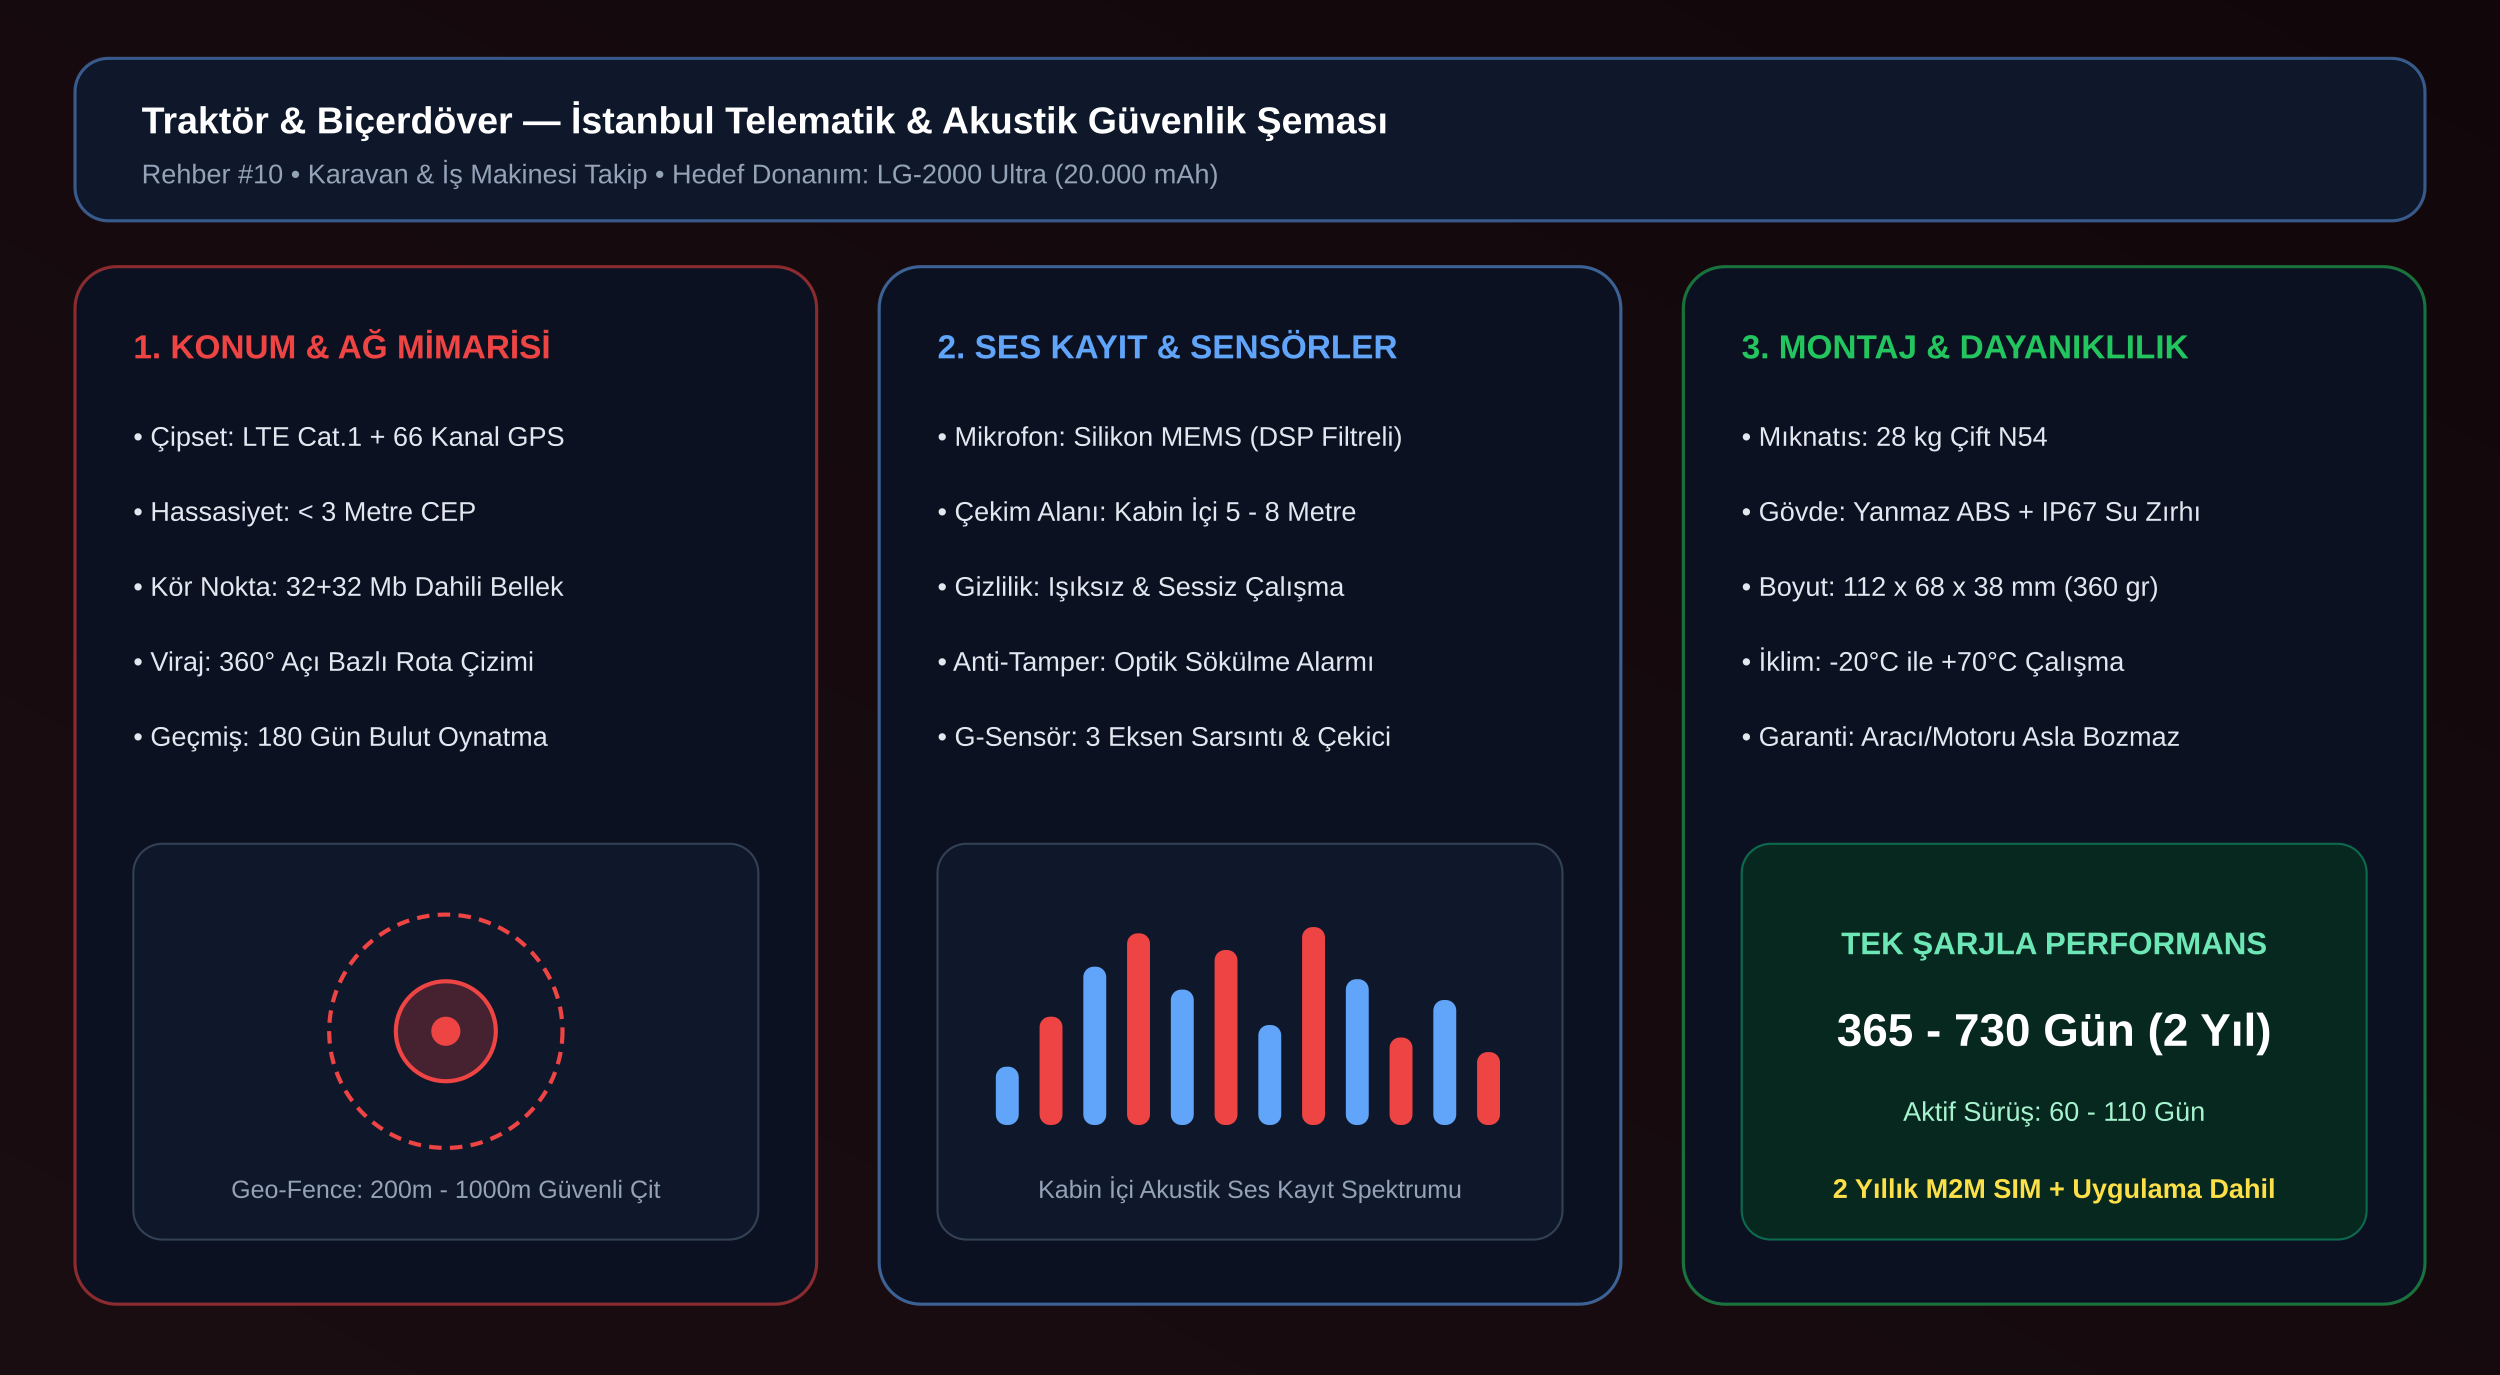
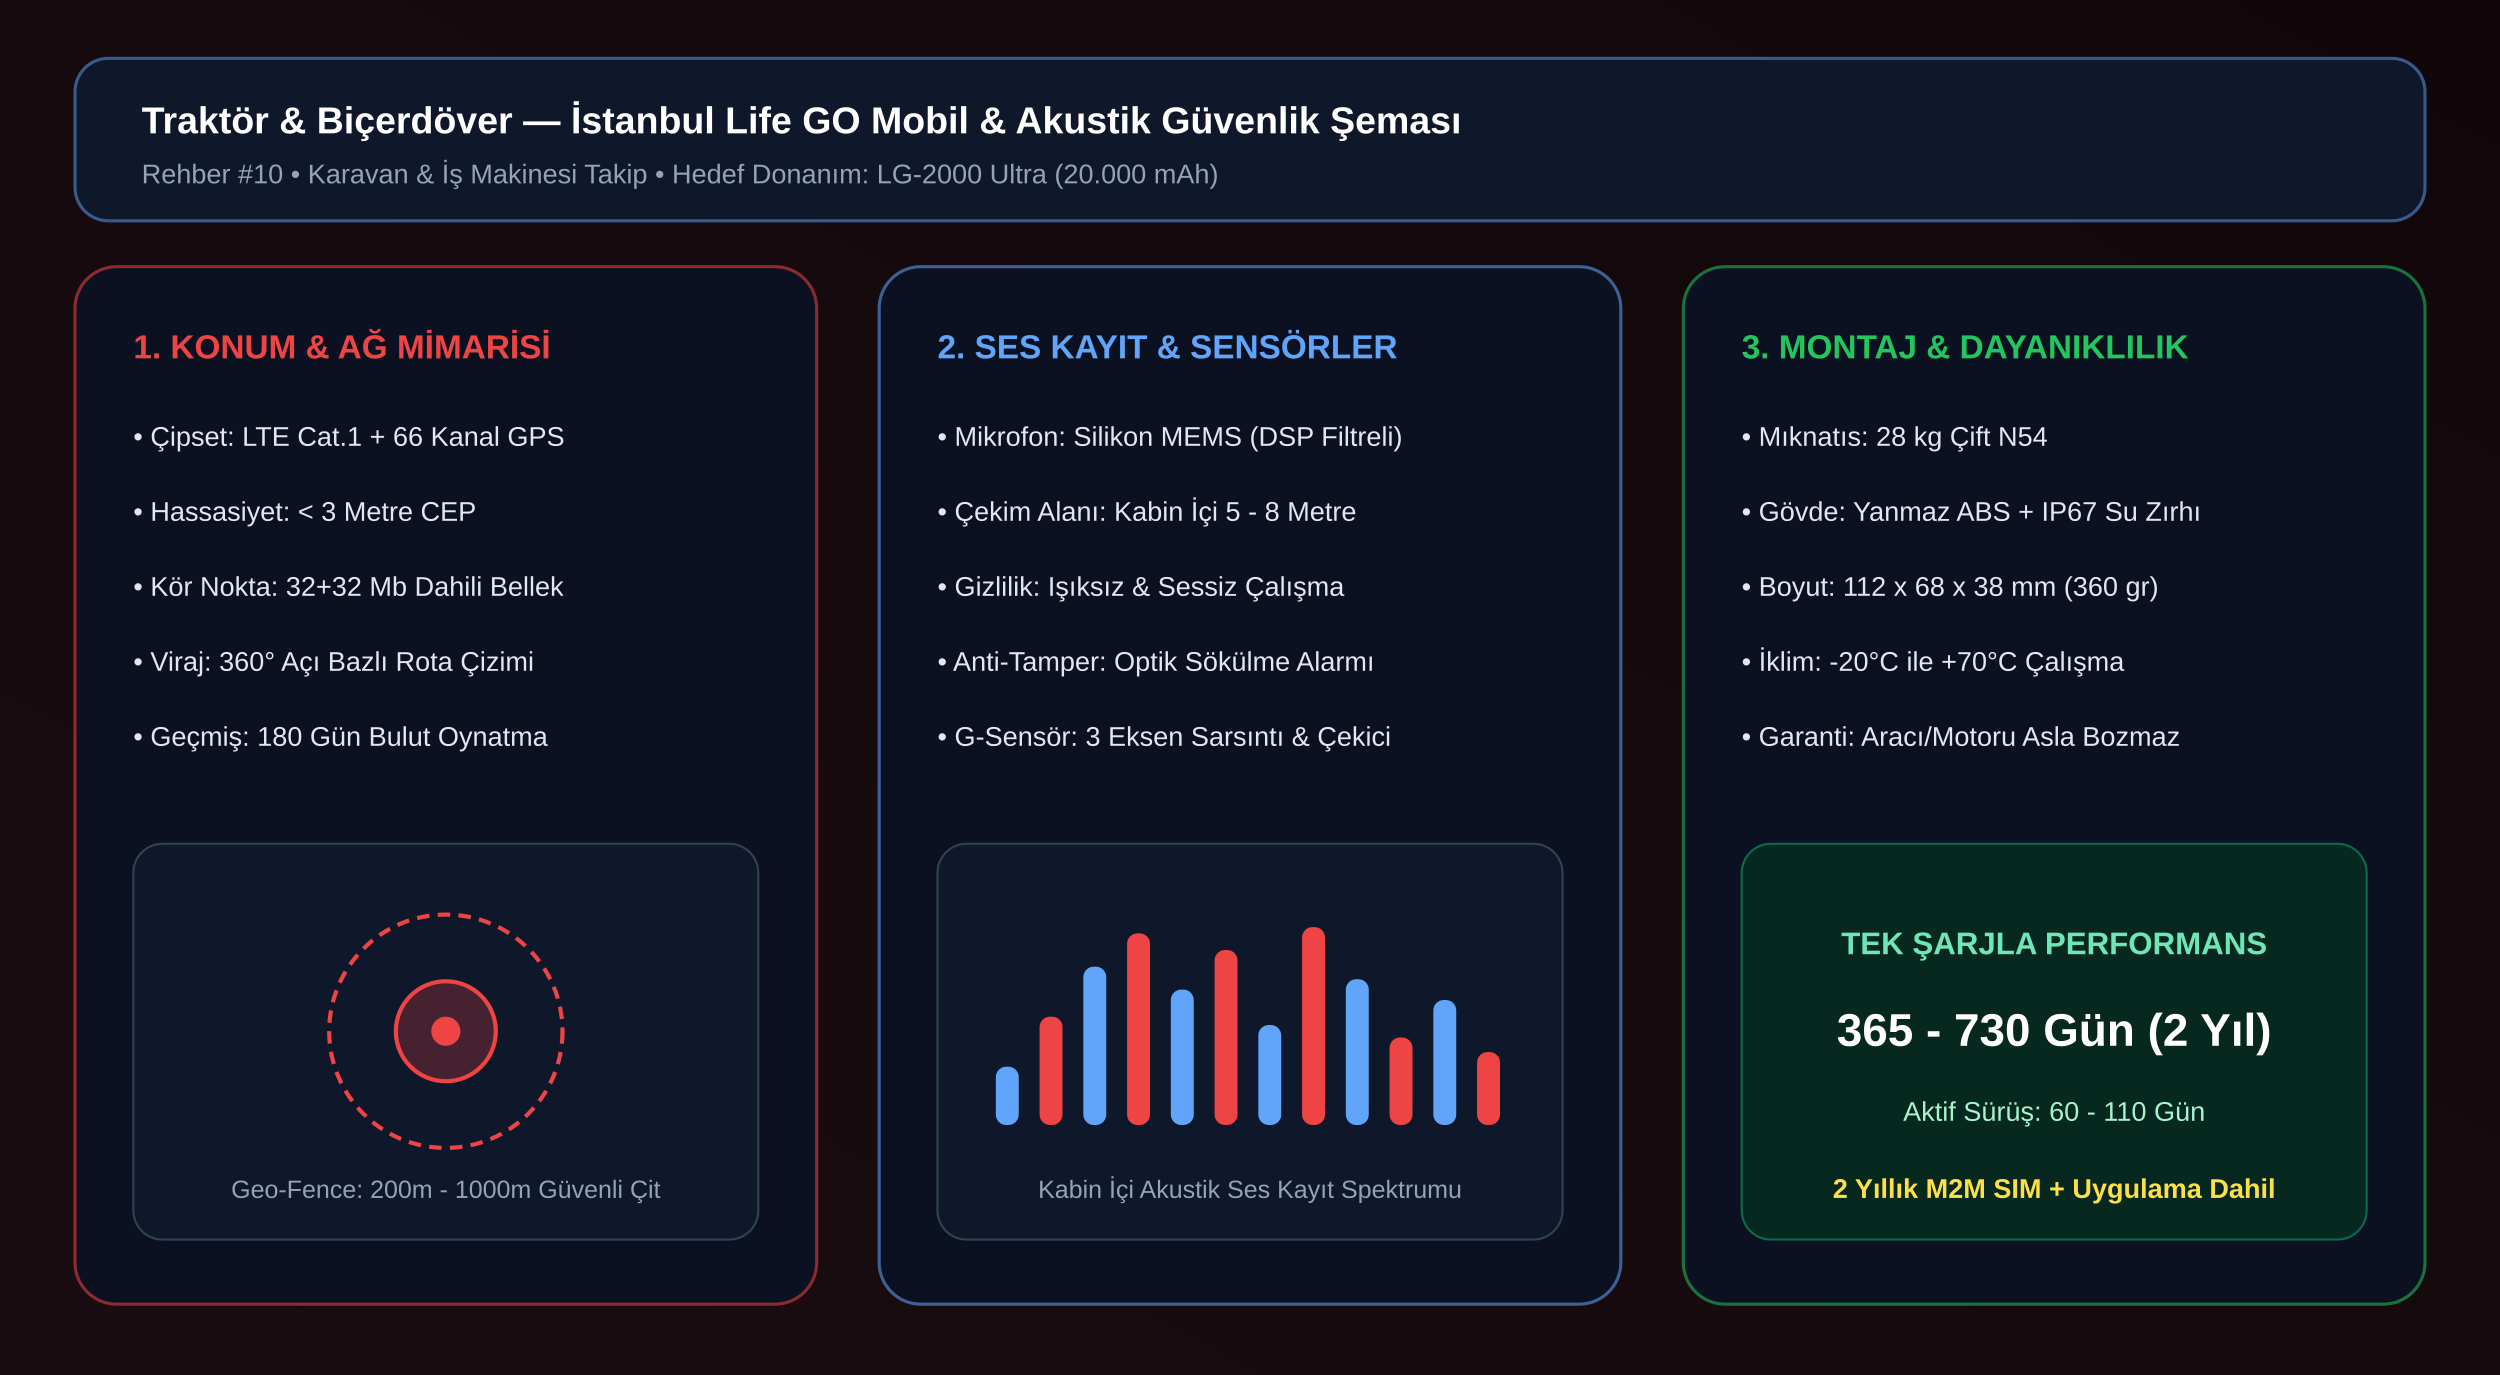
<svg xmlns="http://www.w3.org/2000/svg" viewBox="0 0 1200 660" width="1200" height="660">
  <defs>
    <linearGradient id="g2_10" x1="0%" y1="100%" x2="100%" y2="0%">
      <stop offset="0%" stop-color="#1A0D12" />
      <stop offset="100%" stop-color="#11070A" />
    </linearGradient>
  </defs>
  <rect width="1200" height="660" fill="url(#g2_10)" />
  <rect x="36" y="28" width="1128" height="78" rx="16" fill="#0F172A" stroke="#60A5FA" stroke-opacity="0.5" stroke-width="1.5" />
-   <text x="68" y="64" fill="#FFFFFF" font-family="Arial, sans-serif" font-size="18" font-weight="bold">Traktör &amp; Biçerdöver — İstanbul Telematik &amp; Akustik Güvenlik Şeması</text>
+   <text x="68" y="64" fill="#FFFFFF" font-family="Arial, sans-serif" font-size="18" font-weight="bold">Traktör &amp; Biçerdöver — İstanbul Life GO Mobil &amp; Akustik Güvenlik Şeması</text>
  <text x="68" y="88" fill="#94A3B8" font-family="Arial, sans-serif" font-size="13">Rehber #10 • Karavan &amp; İş Makinesi Takip • Hedef Donanım: LG-2000 Ultra (20.000 mAh)</text>
  <rect x="36" y="128" width="356" height="498" rx="20" fill="#0B1120" stroke="#EF4444" stroke-opacity="0.55" stroke-width="1.5" />
  <text x="64" y="172" fill="#EF4444" font-family="Arial, sans-serif" font-size="16" font-weight="bold">1. KONUM &amp; AĞ MİMARİSİ</text>
  <text x="64" y="214" fill="#E2E8F0" font-family="Arial, sans-serif" font-size="13">• Çipset: LTE Cat.1 + 66 Kanal GPS</text>
  <text x="64" y="250" fill="#E2E8F0" font-family="Arial, sans-serif" font-size="13">• Hassasiyet: &lt; 3 Metre CEP</text>
  <text x="64" y="286" fill="#E2E8F0" font-family="Arial, sans-serif" font-size="13">• Kör Nokta: 32+32 Mb Dahili Bellek</text>
  <text x="64" y="322" fill="#E2E8F0" font-family="Arial, sans-serif" font-size="13">• Viraj: 360° Açı Bazlı Rota Çizimi</text>
  <text x="64" y="358" fill="#E2E8F0" font-family="Arial, sans-serif" font-size="13">• Geçmiş: 180 Gün Bulut Oynatma</text>
  <rect x="64" y="405" width="300" height="190" rx="14" fill="#0F172A" stroke="#334155" />
  <circle cx="214" cy="495" r="56" fill="none" stroke="#EF4444" stroke-width="2" stroke-dasharray="6 4" />
  <circle cx="214" cy="495" r="24" fill="#EF4444" fill-opacity="0.25" stroke="#EF4444" stroke-width="2" />
  <circle cx="214" cy="495" r="7" fill="#EF4444" />
  <text x="214" y="575" text-anchor="middle" fill="#94A3B8" font-family="Arial, sans-serif" font-size="12">Geo-Fence: 200m - 1000m Güvenli Çit</text>
  <rect x="422" y="128" width="356" height="498" rx="20" fill="#0B1120" stroke="#60A5FA" stroke-opacity="0.55" stroke-width="1.5" />
  <text x="450" y="172" fill="#60A5FA" font-family="Arial, sans-serif" font-size="16" font-weight="bold">2. SES KAYIT &amp; SENSÖRLER</text>
  <text x="450" y="214" fill="#E2E8F0" font-family="Arial, sans-serif" font-size="13">• Mikrofon: Silikon MEMS (DSP Filtreli)</text>
  <text x="450" y="250" fill="#E2E8F0" font-family="Arial, sans-serif" font-size="13">• Çekim Alanı: Kabin İçi 5 - 8 Metre</text>
  <text x="450" y="286" fill="#E2E8F0" font-family="Arial, sans-serif" font-size="13">• Gizlilik: Işıksız &amp; Sessiz Çalışma</text>
  <text x="450" y="322" fill="#E2E8F0" font-family="Arial, sans-serif" font-size="13">• Anti-Tamper: Optik Sökülme Alarmı</text>
  <text x="450" y="358" fill="#E2E8F0" font-family="Arial, sans-serif" font-size="13">• G-Sensör: 3 Eksen Sarsıntı &amp; Çekici</text>
  <rect x="450" y="405" width="300" height="190" rx="14" fill="#0F172A" stroke="#334155" />
  <rect x="478" y="512" width="11" height="28" rx="5" fill="#60A5FA" />
  <rect x="499" y="488" width="11" height="52" rx="5" fill="#EF4444" />
  <rect x="520" y="464" width="11" height="76" rx="5" fill="#60A5FA" />
  <rect x="541" y="448" width="11" height="92" rx="5" fill="#EF4444" />
  <rect x="562" y="475" width="11" height="65" rx="5" fill="#60A5FA" />
  <rect x="583" y="456" width="11" height="84" rx="5" fill="#EF4444" />
  <rect x="604" y="492" width="11" height="48" rx="5" fill="#60A5FA" />
  <rect x="625" y="445" width="11" height="95" rx="5" fill="#EF4444" />
  <rect x="646" y="470" width="11" height="70" rx="5" fill="#60A5FA" />
  <rect x="667" y="498" width="11" height="42" rx="5" fill="#EF4444" />
  <rect x="688" y="480" width="11" height="60" rx="5" fill="#60A5FA" />
  <rect x="709" y="505" width="11" height="35" rx="5" fill="#EF4444" />
  <text x="600" y="575" text-anchor="middle" fill="#94A3B8" font-family="Arial, sans-serif" font-size="12">Kabin İçi Akustik Ses Kayıt Spektrumu</text>
  <rect x="808" y="128" width="356" height="498" rx="20" fill="#0B1120" stroke="#22C55E" stroke-opacity="0.55" stroke-width="1.5" />
  <text x="836" y="172" fill="#22C55E" font-family="Arial, sans-serif" font-size="16" font-weight="bold">3. MONTAJ &amp; DAYANIKLILIK</text>
  <text x="836" y="214" fill="#E2E8F0" font-family="Arial, sans-serif" font-size="13">• Mıknatıs: 28 kg Çift N54</text>
  <text x="836" y="250" fill="#E2E8F0" font-family="Arial, sans-serif" font-size="13">• Gövde: Yanmaz ABS + IP67 Su Zırhı</text>
  <text x="836" y="286" fill="#E2E8F0" font-family="Arial, sans-serif" font-size="13">• Boyut: 112 x 68 x 38 mm (360 gr)</text>
  <text x="836" y="322" fill="#E2E8F0" font-family="Arial, sans-serif" font-size="13">• İklim: -20°C ile +70°C Çalışma</text>
  <text x="836" y="358" fill="#E2E8F0" font-family="Arial, sans-serif" font-size="13">• Garanti: Aracı/Motoru Asla Bozmaz</text>
  <rect x="836" y="405" width="300" height="190" rx="14" fill="#06281E" stroke="#10B981" stroke-opacity="0.5" />
  <text x="986" y="458" text-anchor="middle" fill="#6EE7B7" font-family="Arial, sans-serif" font-size="15" font-weight="bold">TEK ŞARJLA PERFORMANS</text>
  <text x="986" y="502" text-anchor="middle" fill="#FFFFFF" font-family="Arial, sans-serif" font-size="22" font-weight="bold">365 - 730 Gün (2 Yıl)</text>
  <text x="986" y="538" text-anchor="middle" fill="#A7F3D0" font-family="Arial, sans-serif" font-size="13">Aktif Sürüş: 60 - 110 Gün</text>
  <text x="986" y="575" text-anchor="middle" fill="#FDE047" font-family="Arial, sans-serif" font-size="13" font-weight="bold">2 Yıllık M2M SIM + Uygulama Dahil</text>
</svg>
